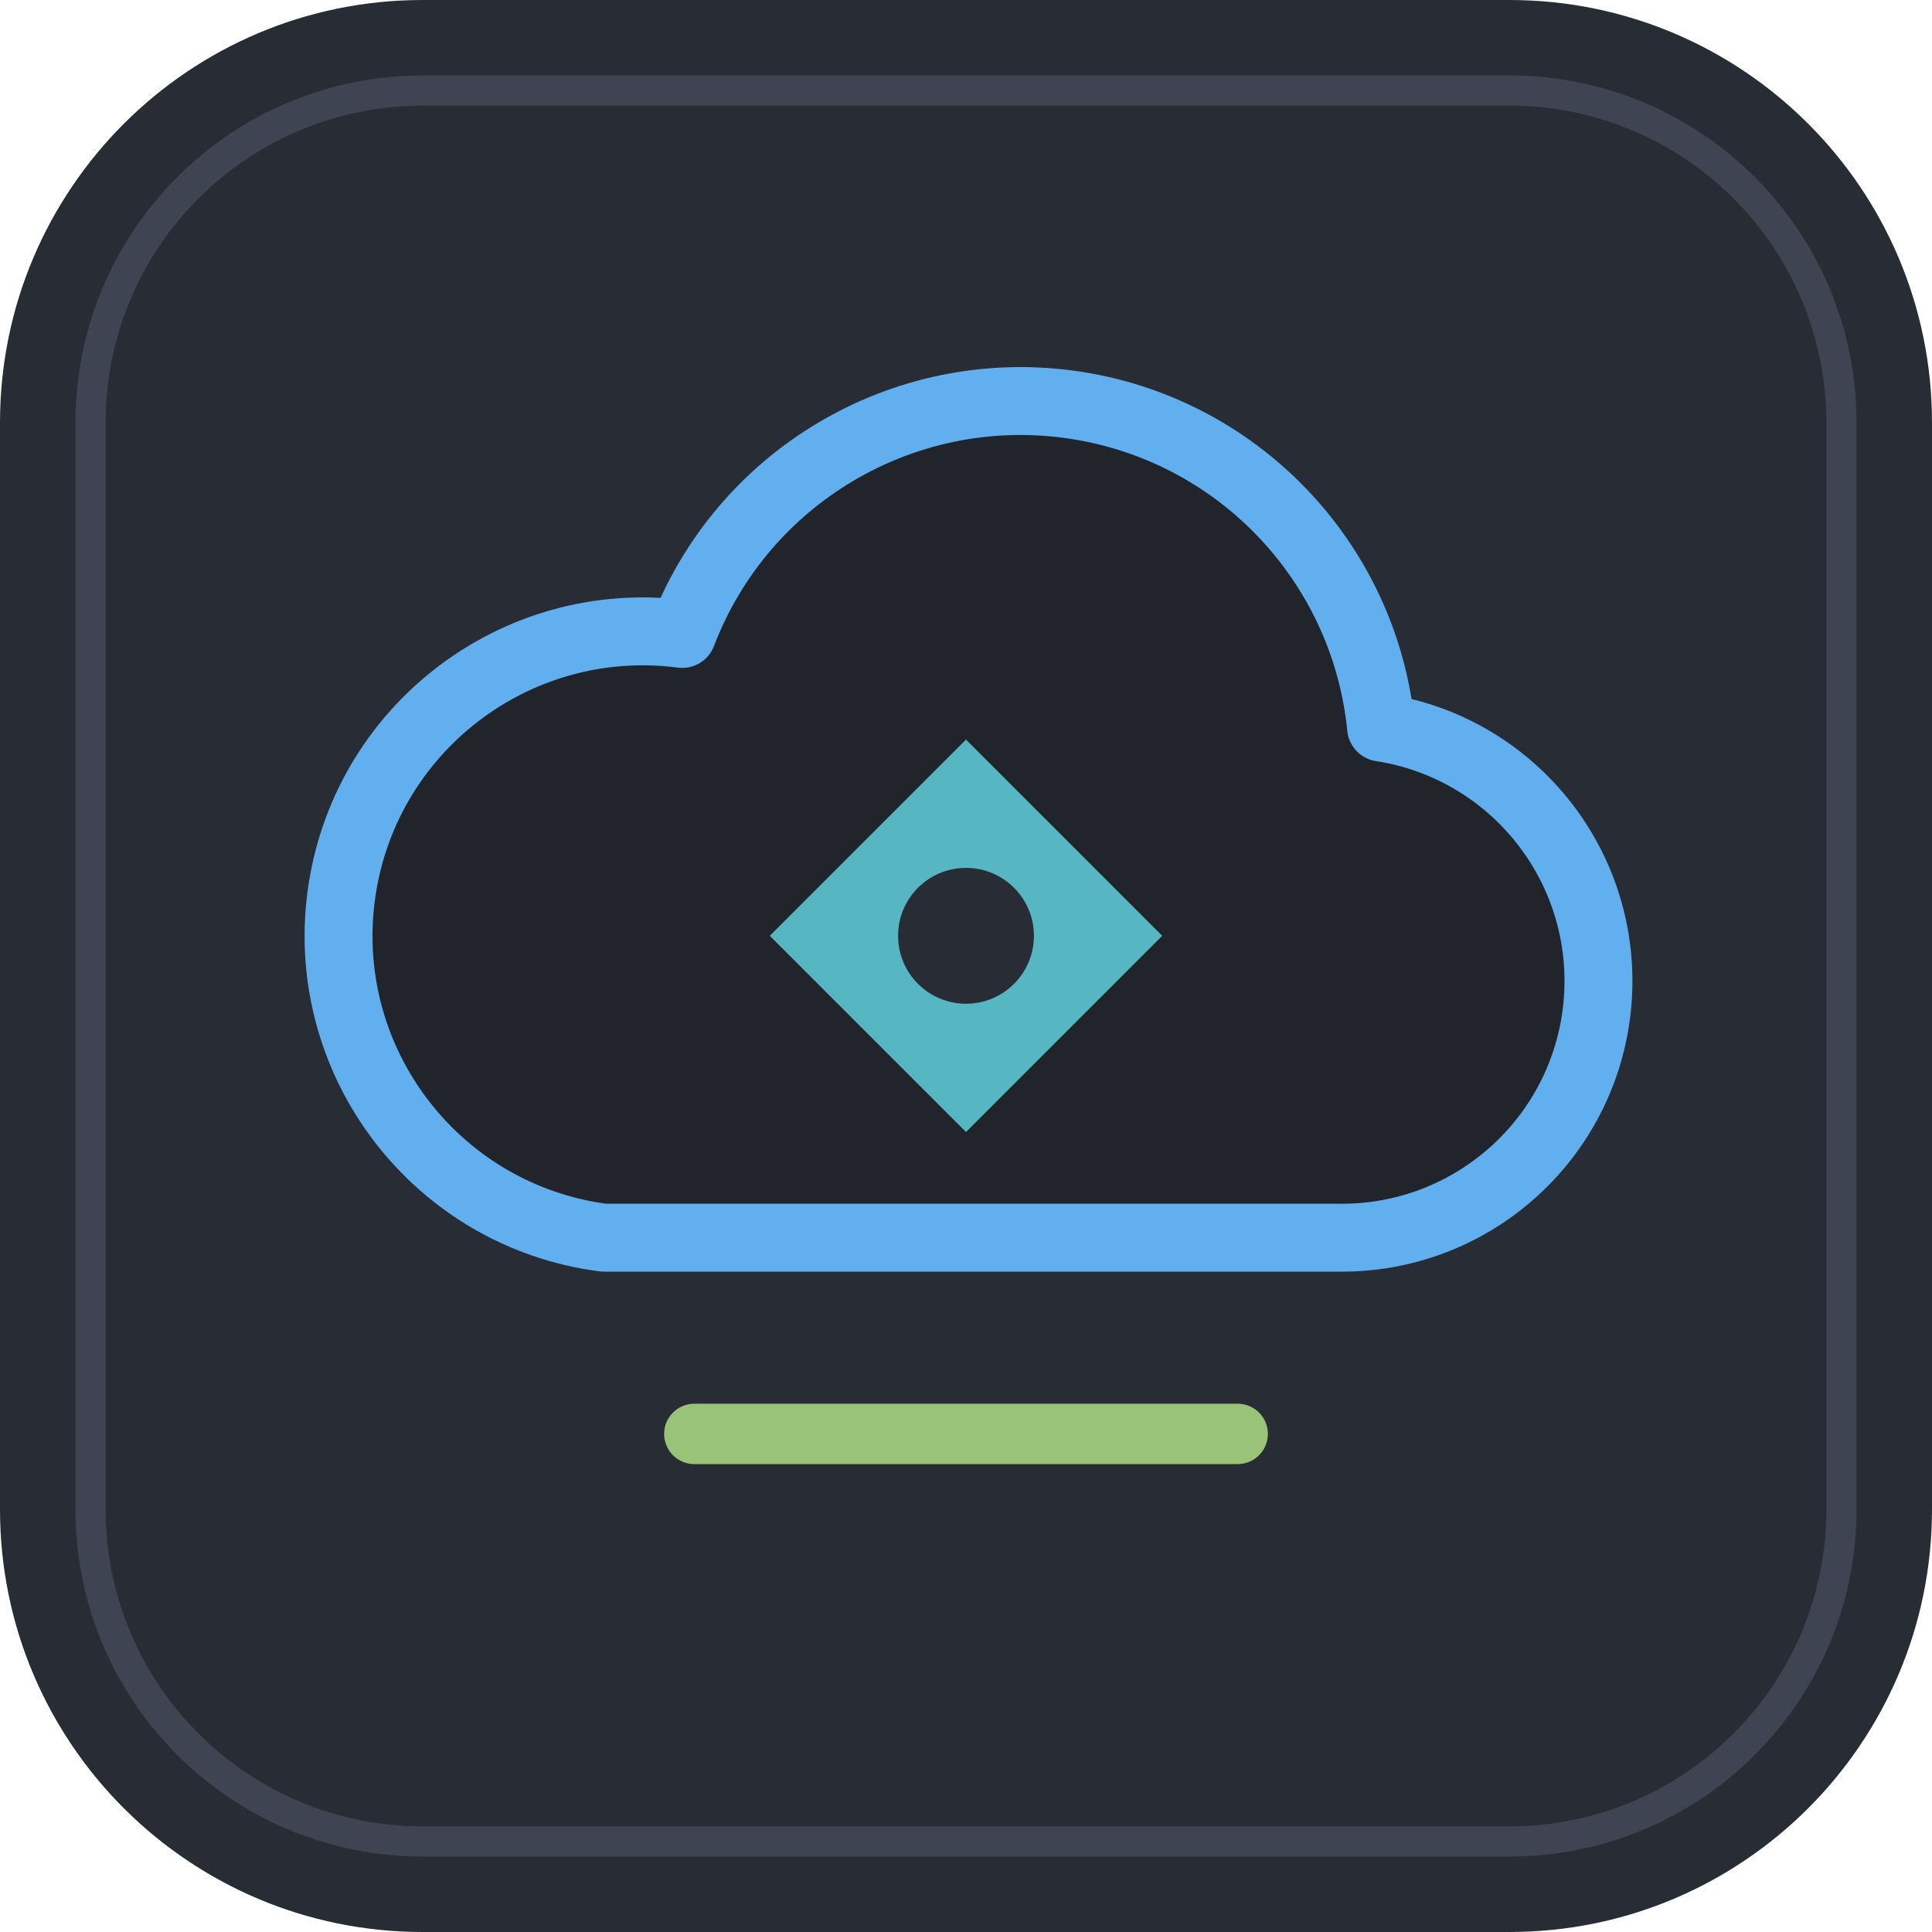
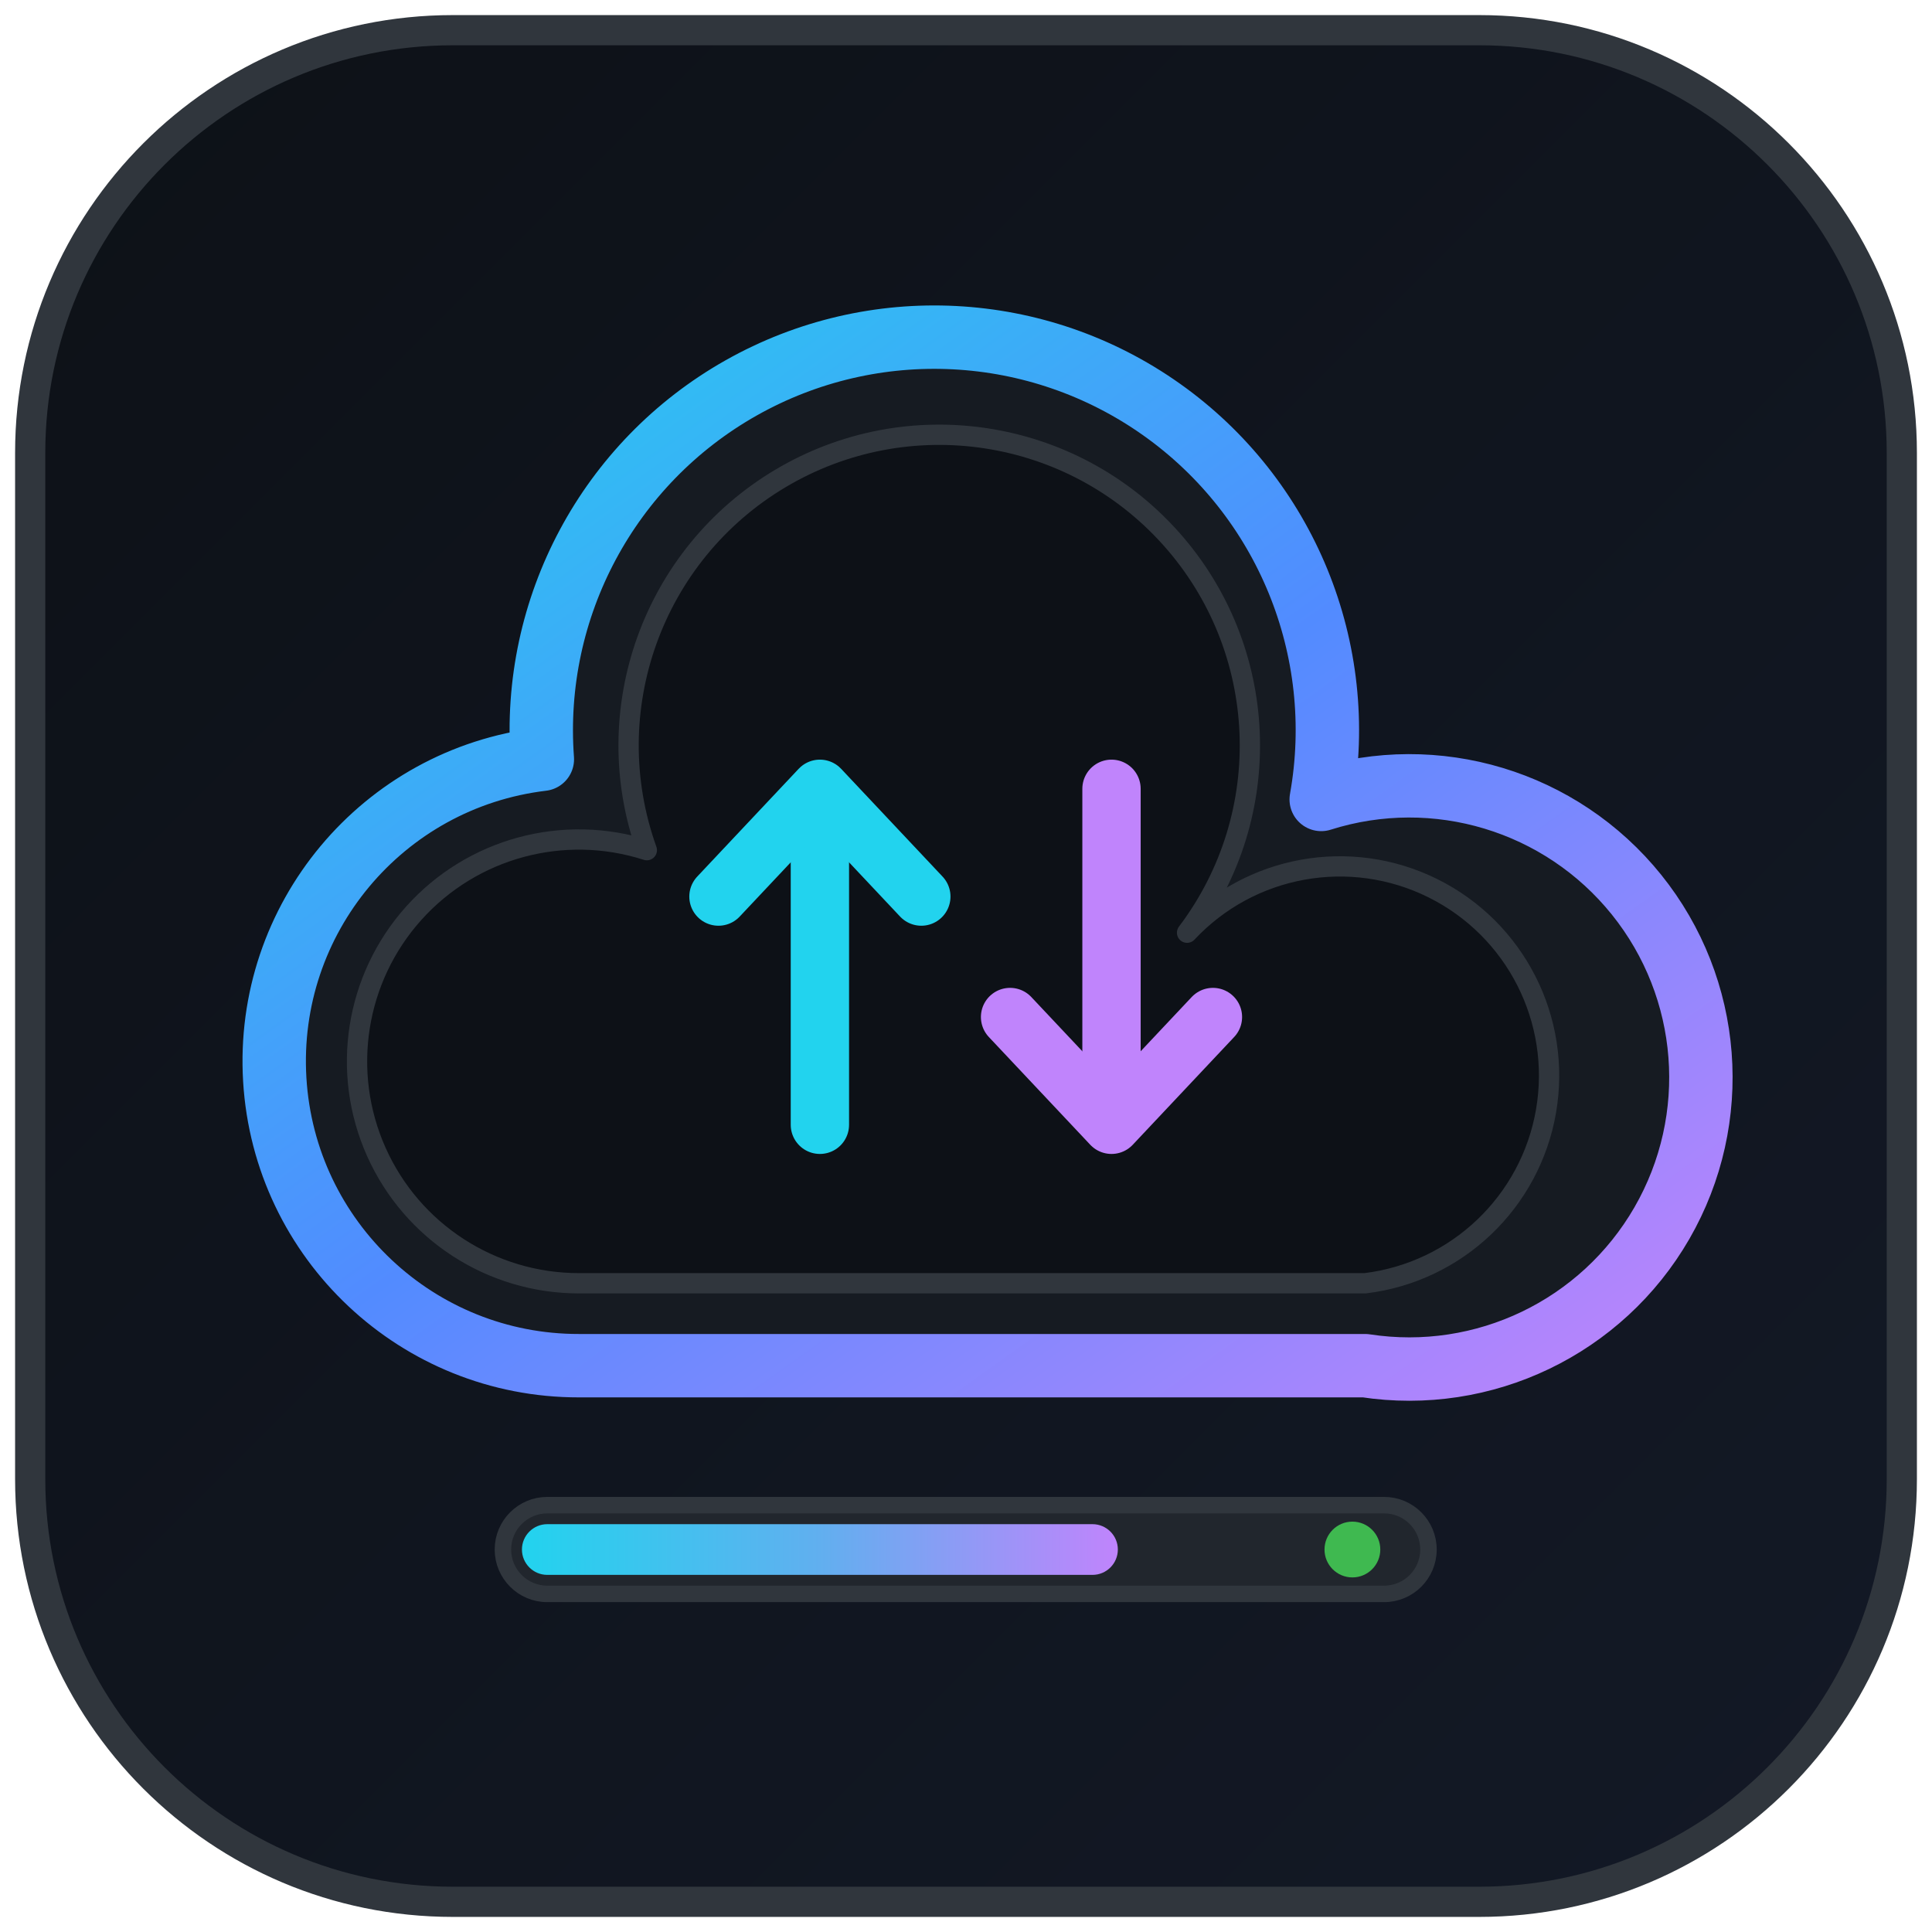
- <svg xmlns="http://www.w3.org/2000/svg" viewBox="0 0 128 128" width="128" height="128" role="img" aria-label="pan-tools logo">
-   <rect width="128" height="128" rx="28" fill="#282C34" />
-   <rect x="6" y="6" width="116" height="116" rx="22" fill="none" stroke="#3E4451" stroke-width="2" />
-   <path d="M40 82h49a17 17 0 0 0 2.5-33.8A24 24 0 0 0 45.2 42 19 19 0 0 0 40 82z" fill="#21252B" stroke="#61AFEF" stroke-width="4.5" stroke-linejoin="round" />
-   <path d="M64 49l13 13-13 13-13-13z" fill="#56B6C2" />
-   <circle cx="64" cy="62" r="4.5" fill="#282C34" />
-   <path d="M46 95h36" stroke="#98C379" stroke-width="4" stroke-linecap="round" />
+ <svg xmlns="http://www.w3.org/2000/svg" viewBox="0 0 128 128" width="128" height="128" role="img" aria-label="pan-tools (pant) logo">
+   <defs>
+     <linearGradient id="bg" x1="0%" y1="0%" x2="100%" y2="100%">
+       <stop offset="0%" stop-color="#0d1117" />
+       <stop offset="100%" stop-color="#131926" />
+     </linearGradient>
+     <linearGradient id="cloudStroke" x1="0%" y1="0%" x2="100%" y2="100%">
+       <stop offset="0%" stop-color="#22D3EE" />
+       <stop offset="50%" stop-color="#528BFF" />
+       <stop offset="100%" stop-color="#C084FC" />
+     </linearGradient>
+     <linearGradient id="panGrad" x1="0%" y1="0%" x2="100%" y2="0%">
+       <stop offset="0%" stop-color="#22D3EE" />
+       <stop offset="50%" stop-color="#61AFEF" />
+       <stop offset="100%" stop-color="#C084FC" />
+     </linearGradient>
+   </defs>
+   <rect x="2" y="2" width="124" height="124" rx="28" fill="url(#bg)" stroke="#30363d" stroke-width="2" />
+   <g transform="translate(9.8, 9.0) scale(0.84)">
+     <path d="M 34.00 97.00 A 24.00 24.00 0 0 1 31.11 49.17 A 31.00 31.00 0 1 1 92.54 52.34 A 23.00 23.00 0 1 1 96.00 97.00 Z" fill="#161b22" stroke="url(#cloudStroke)" stroke-width="5" stroke-linejoin="round" />
+     <path d="M 34.00 90.50 A 17.50 17.50 0 1 1 39.35 56.34 A 24.50 24.50 0 1 1 81.96 62.85 A 16.50 16.50 0 1 1 96.00 90.50 Z" fill="#0d1117" stroke="#30363d" stroke-width="1.6" stroke-linejoin="round" />
+     <g stroke="#22D3EE" stroke-width="4.6" stroke-linecap="round" stroke-linejoin="round" fill="none">
+       <line x1="53" y1="78" x2="53" y2="52" />
+       <polyline points="45,60 53,51.5 61,60" />
+     </g>
+     <g stroke="#C084FC" stroke-width="4.6" stroke-linecap="round" stroke-linejoin="round" fill="none">
+       <line x1="76" y1="51.5" x2="76" y2="77.5" />
+       <polyline points="68,69.5 76,78 84,69.5" />
+     </g>
+     <rect x="28" y="108" width="73" height="7" rx="3.5" fill="#21262d" stroke="#30363d" stroke-width="1.3" />
+     <rect x="29.5" y="109.5" width="47" height="4" rx="2" fill="url(#panGrad)" />
+     <circle cx="95" cy="111.5" r="2.2" fill="#3FB950" />
+   </g>
</svg>
